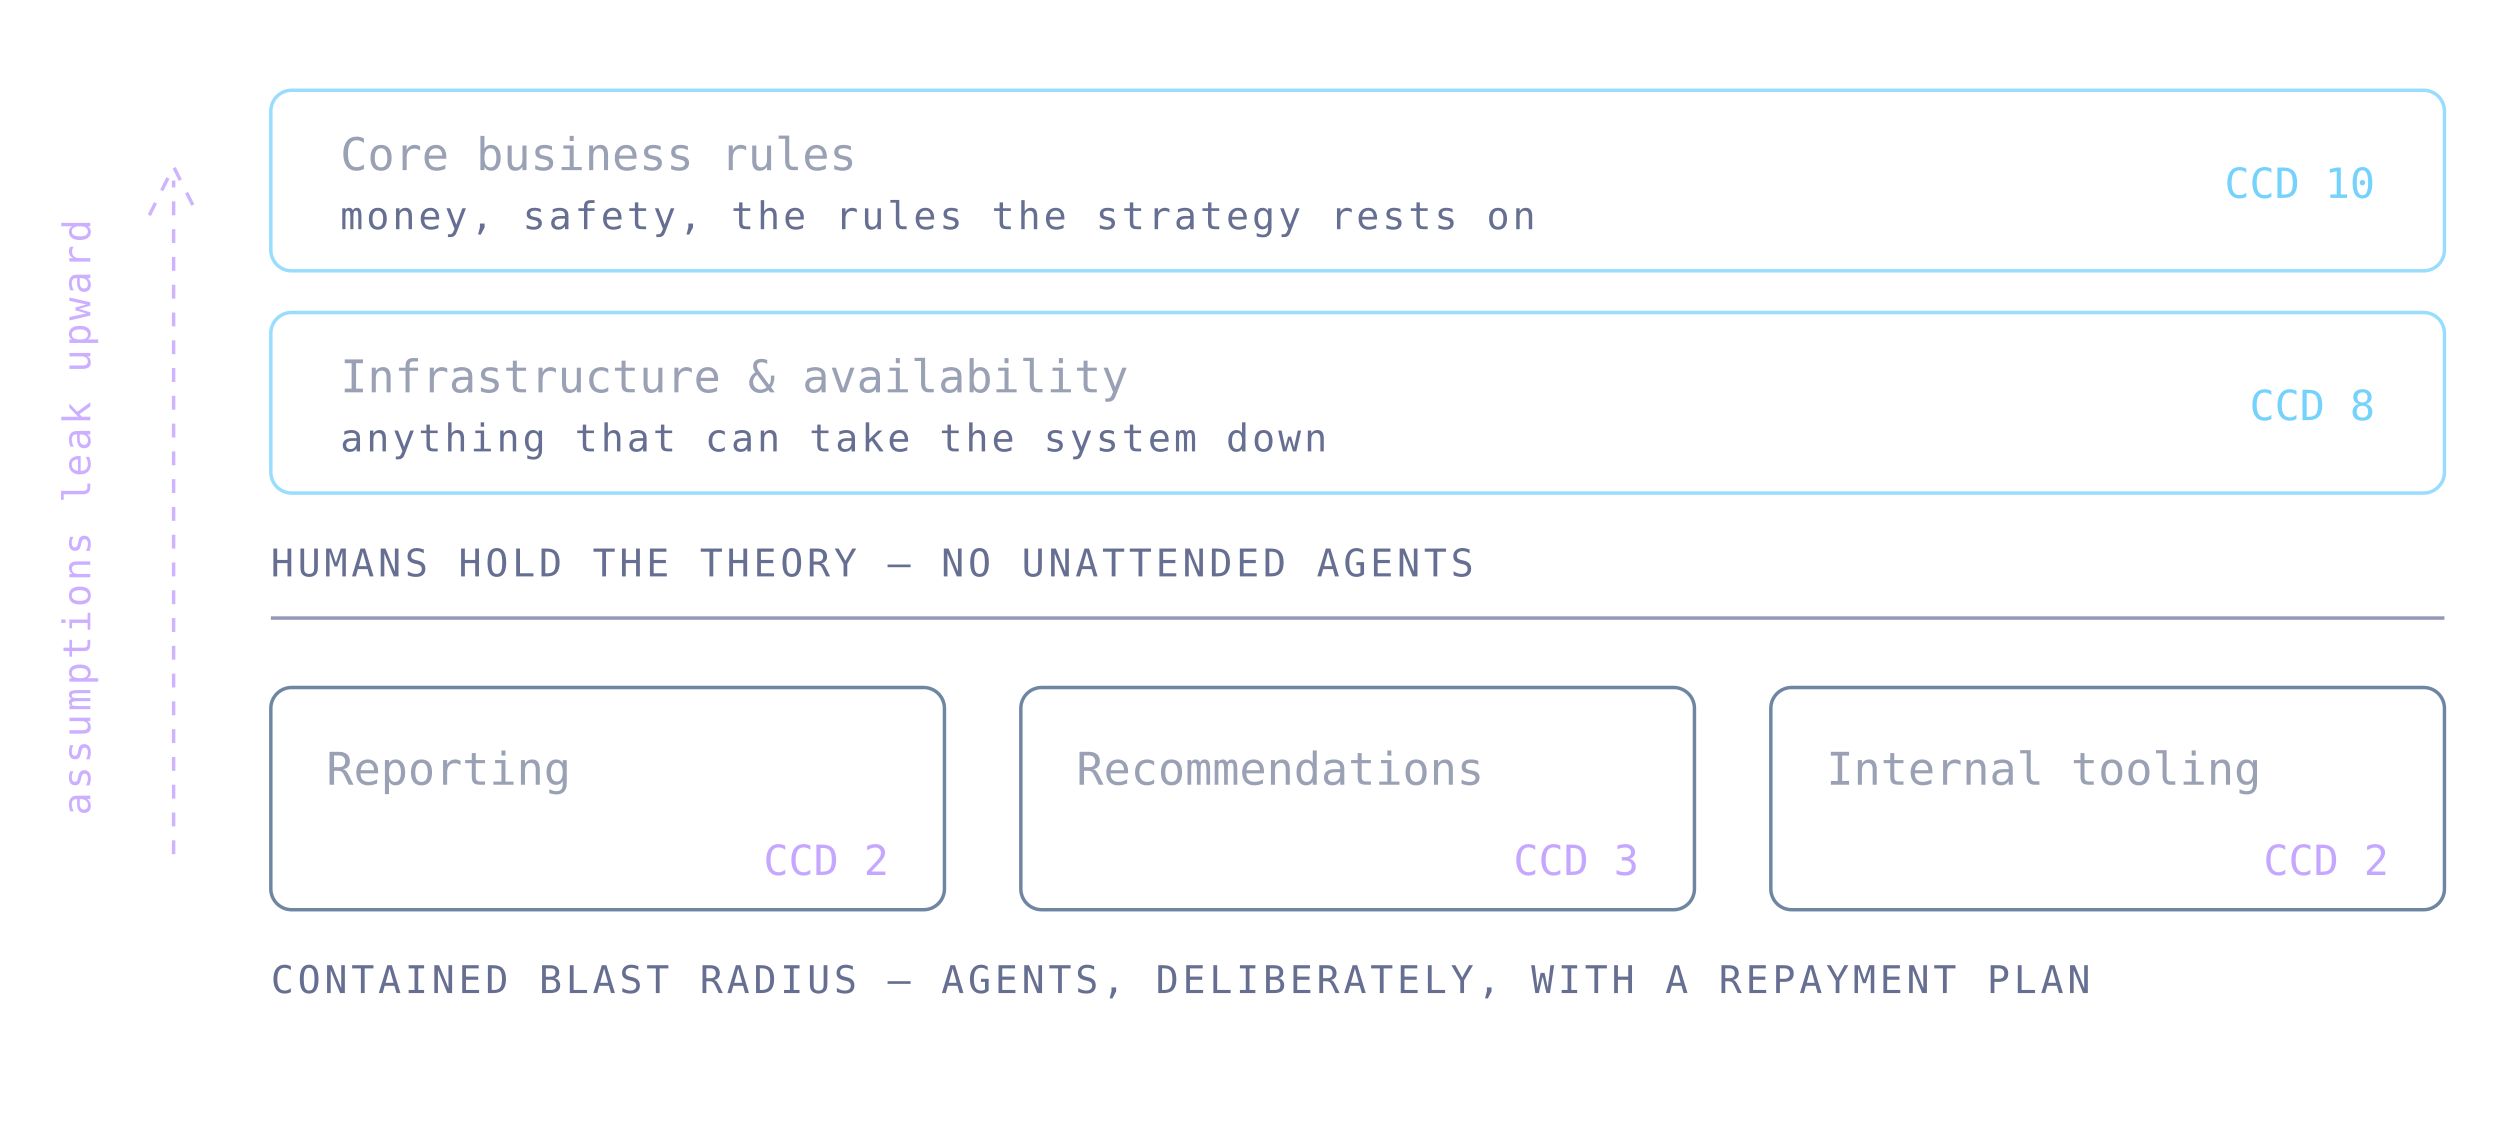
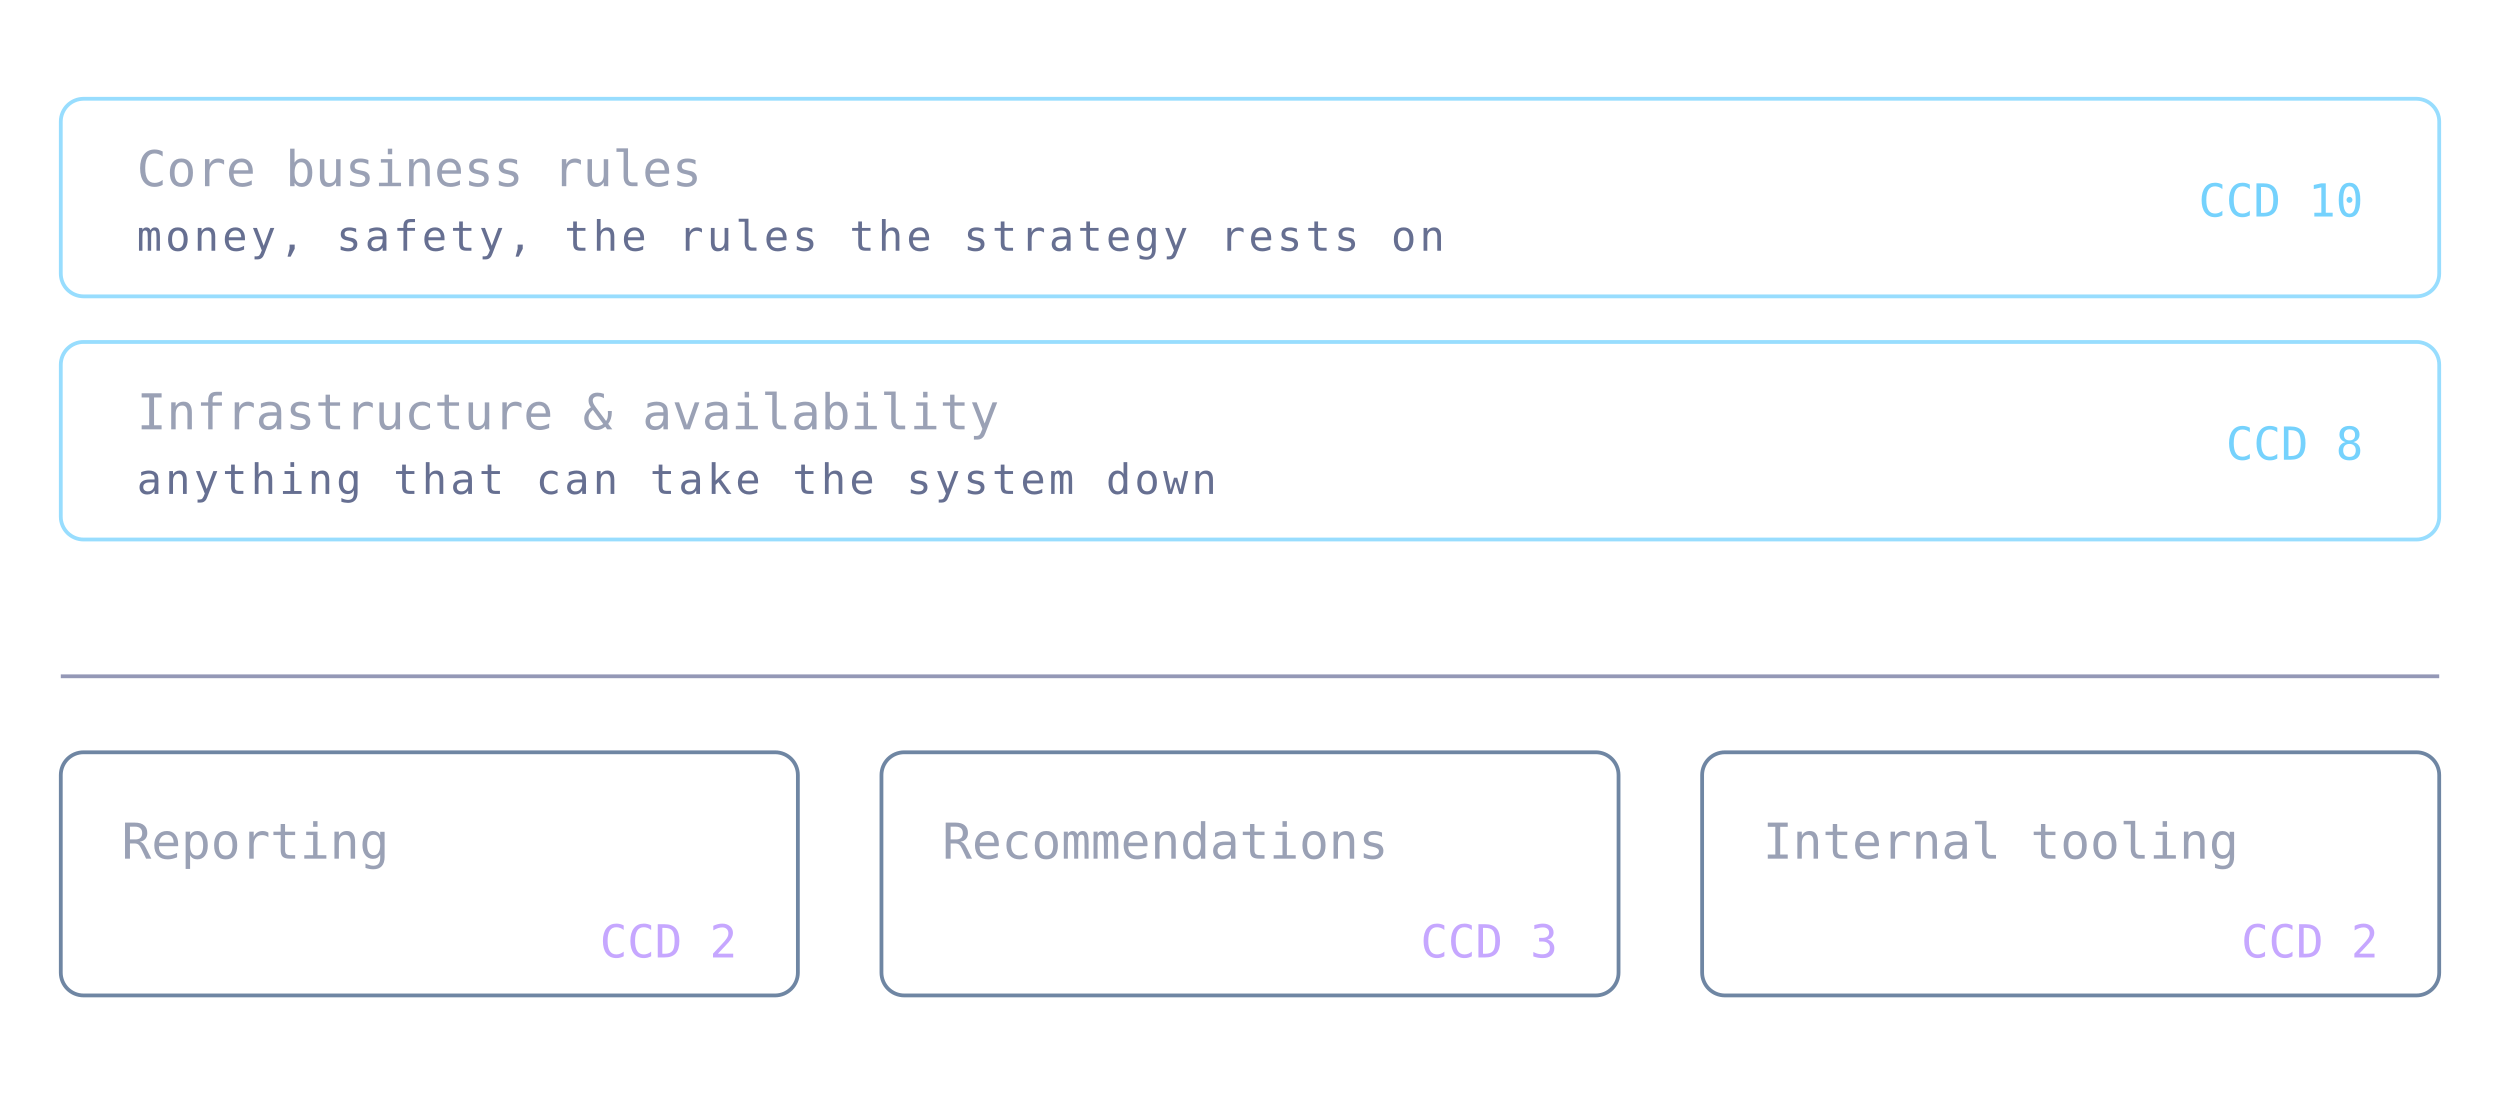
- <svg xmlns="http://www.w3.org/2000/svg" viewBox="0 0 720 330" width="720" height="330" role="img" aria-label="Layered architecture scored for cost of cognitive debt">
+ <svg xmlns="http://www.w3.org/2000/svg" viewBox="62 0 658 288" width="658" height="288" role="img" aria-label="Layered architecture scored for cost of cognitive debt">
  <style>
		.lbl  { font: 13px ui-monospace, SFMono-Regular, Menlo, monospace; fill: #9aa1b5; }
		.sub  { font: 11px ui-monospace, SFMono-Regular, Menlo, monospace; fill: #666f91; letter-spacing: .08em; }
- 		.note { font: 11px ui-monospace, SFMono-Regular, Menlo, monospace; fill: #666f91; letter-spacing: .1em; }
- 		.leakl{ font: 11px ui-monospace, SFMono-Regular, Menlo, monospace; fill: #c6a7ff; letter-spacing: .08em; opacity: .9; }
		.hi   { font: 12px ui-monospace, SFMono-Regular, Menlo, monospace; fill: #75d2fd; }
		.lo   { font: 12px ui-monospace, SFMono-Regular, Menlo, monospace; fill: #c6a7ff; }
		.bar  { fill: none; stroke: #75d2fd; stroke-width: 1; opacity: .75; }
		.dom  { fill: none; stroke: #6f86a3; stroke-width: 1; }
- 		.leak { fill: none; stroke: #c6a7ff; stroke-width: 1; stroke-dasharray: 4 4; opacity: .85; }
		.tick { fill: none; stroke: rgba(78,84,133,.6); stroke-width: 1; }
	</style>
  <rect class="bar" x="78" y="26" width="626" height="52" rx="6" />
  <text class="lbl" x="98" y="49">Core business rules</text>
  <text class="sub" x="98" y="66">money, safety, the rules the strategy rests on</text>
  <text class="hi" x="684" y="57" text-anchor="end">CCD 10</text>
  <rect class="bar" x="78" y="90" width="626" height="52" rx="6" />
  <text class="lbl" x="98" y="113">Infrastructure &amp; availability</text>
  <text class="sub" x="98" y="130">anything that can take the system down</text>
  <text class="hi" x="684" y="121" text-anchor="end">CCD 8</text>
-   <text class="note" x="78" y="166">HUMANS HOLD THE THEORY — NO UNATTENDED AGENTS</text>
  <path class="tick" d="M78 178 H704" />
  <rect class="dom" x="78" y="198" width="194" height="64" rx="6" />
  <text class="lbl" x="94" y="226">Reporting</text>
  <text class="lo" x="256" y="252" text-anchor="end">CCD 2</text>
  <rect class="dom" x="294" y="198" width="194" height="64" rx="6" />
  <text class="lbl" x="310" y="226">Recommendations</text>
  <text class="lo" x="472" y="252" text-anchor="end">CCD 3</text>
  <rect class="dom" x="510" y="198" width="194" height="64" rx="6" />
  <text class="lbl" x="526" y="226">Internal tooling</text>
  <text class="lo" x="688" y="252" text-anchor="end">CCD 2</text>
-   <text class="note" x="78" y="286">CONTAINED BLAST RADIUS — AGENTS, DELIBERATELY, WITH A REPAYMENT PLAN</text>
-   <path class="leak" d="M50 246 V52" />
-   <path class="leak" d="M43 62 L50 48 L57 62" />
-   <text class="leakl" x="26" y="149" transform="rotate(-90 26 149)" text-anchor="middle">assumptions leak upward</text>
</svg>
